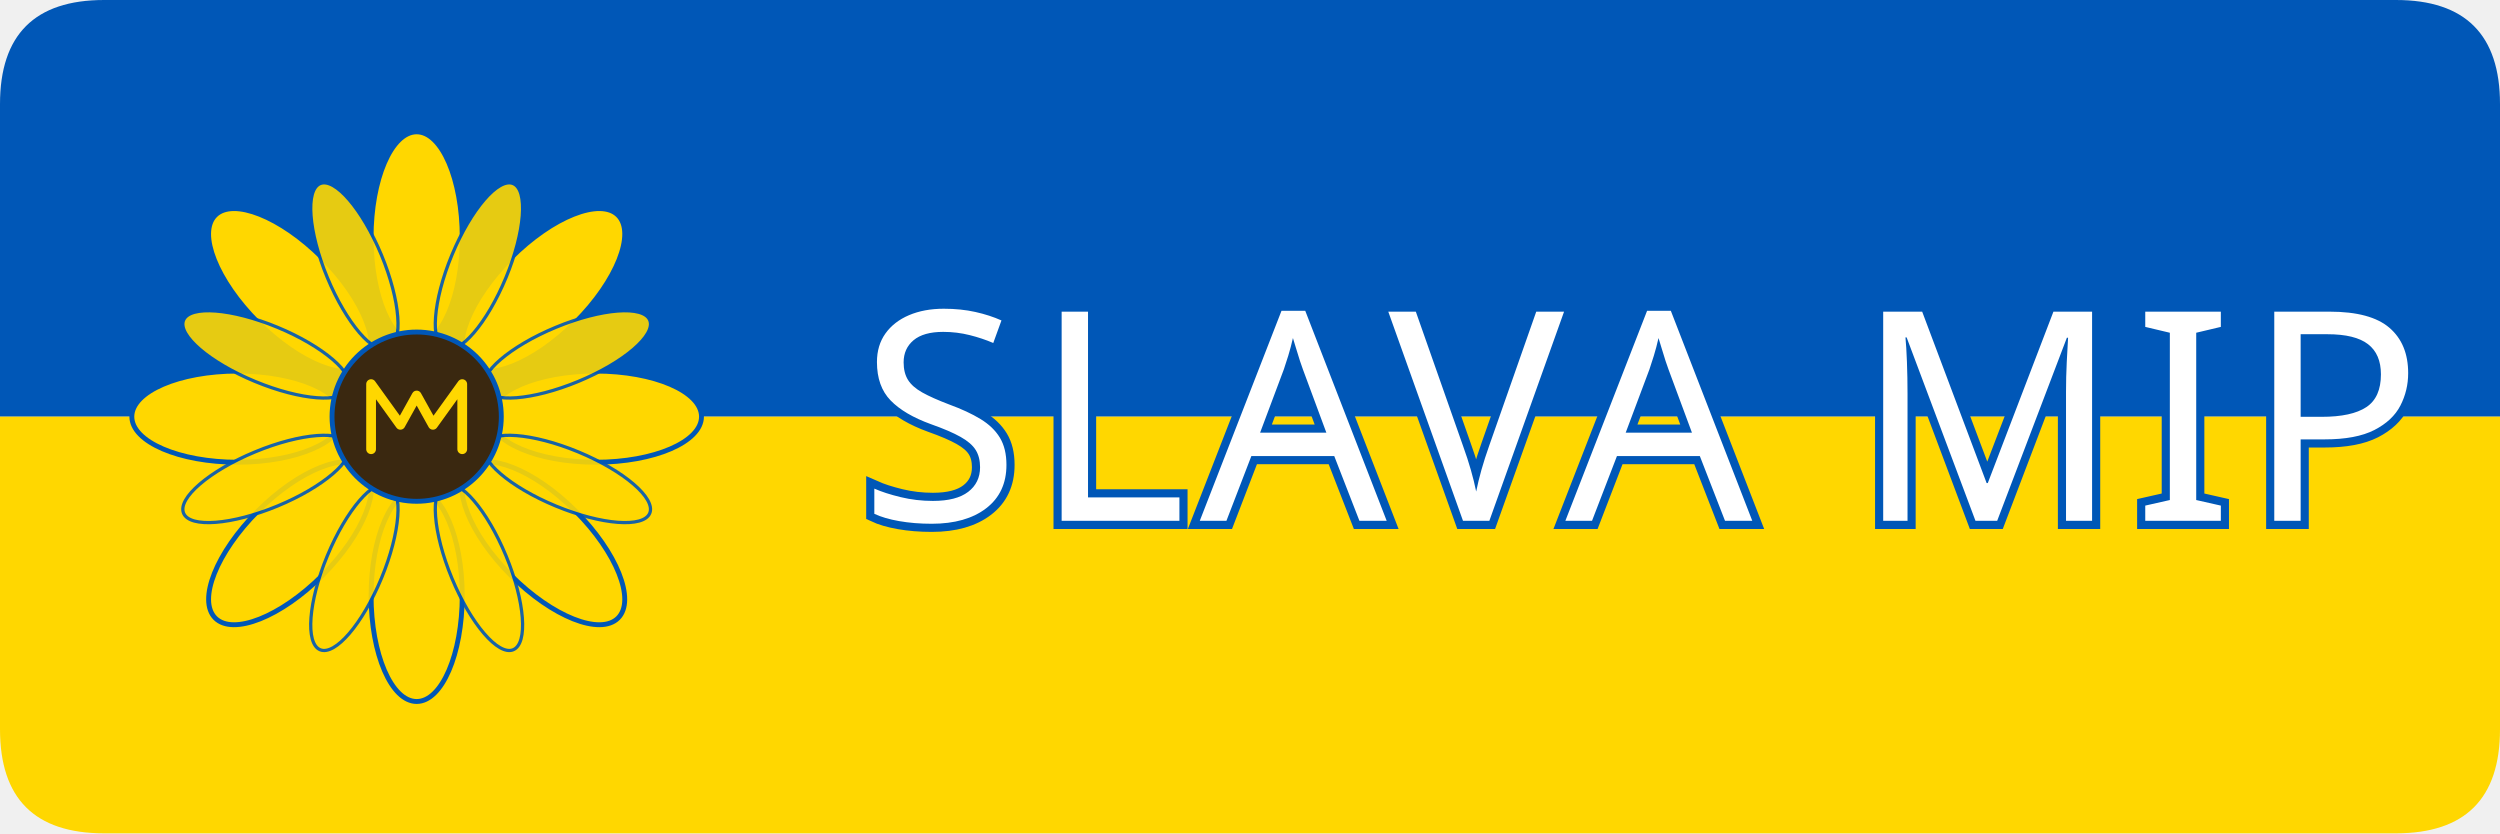
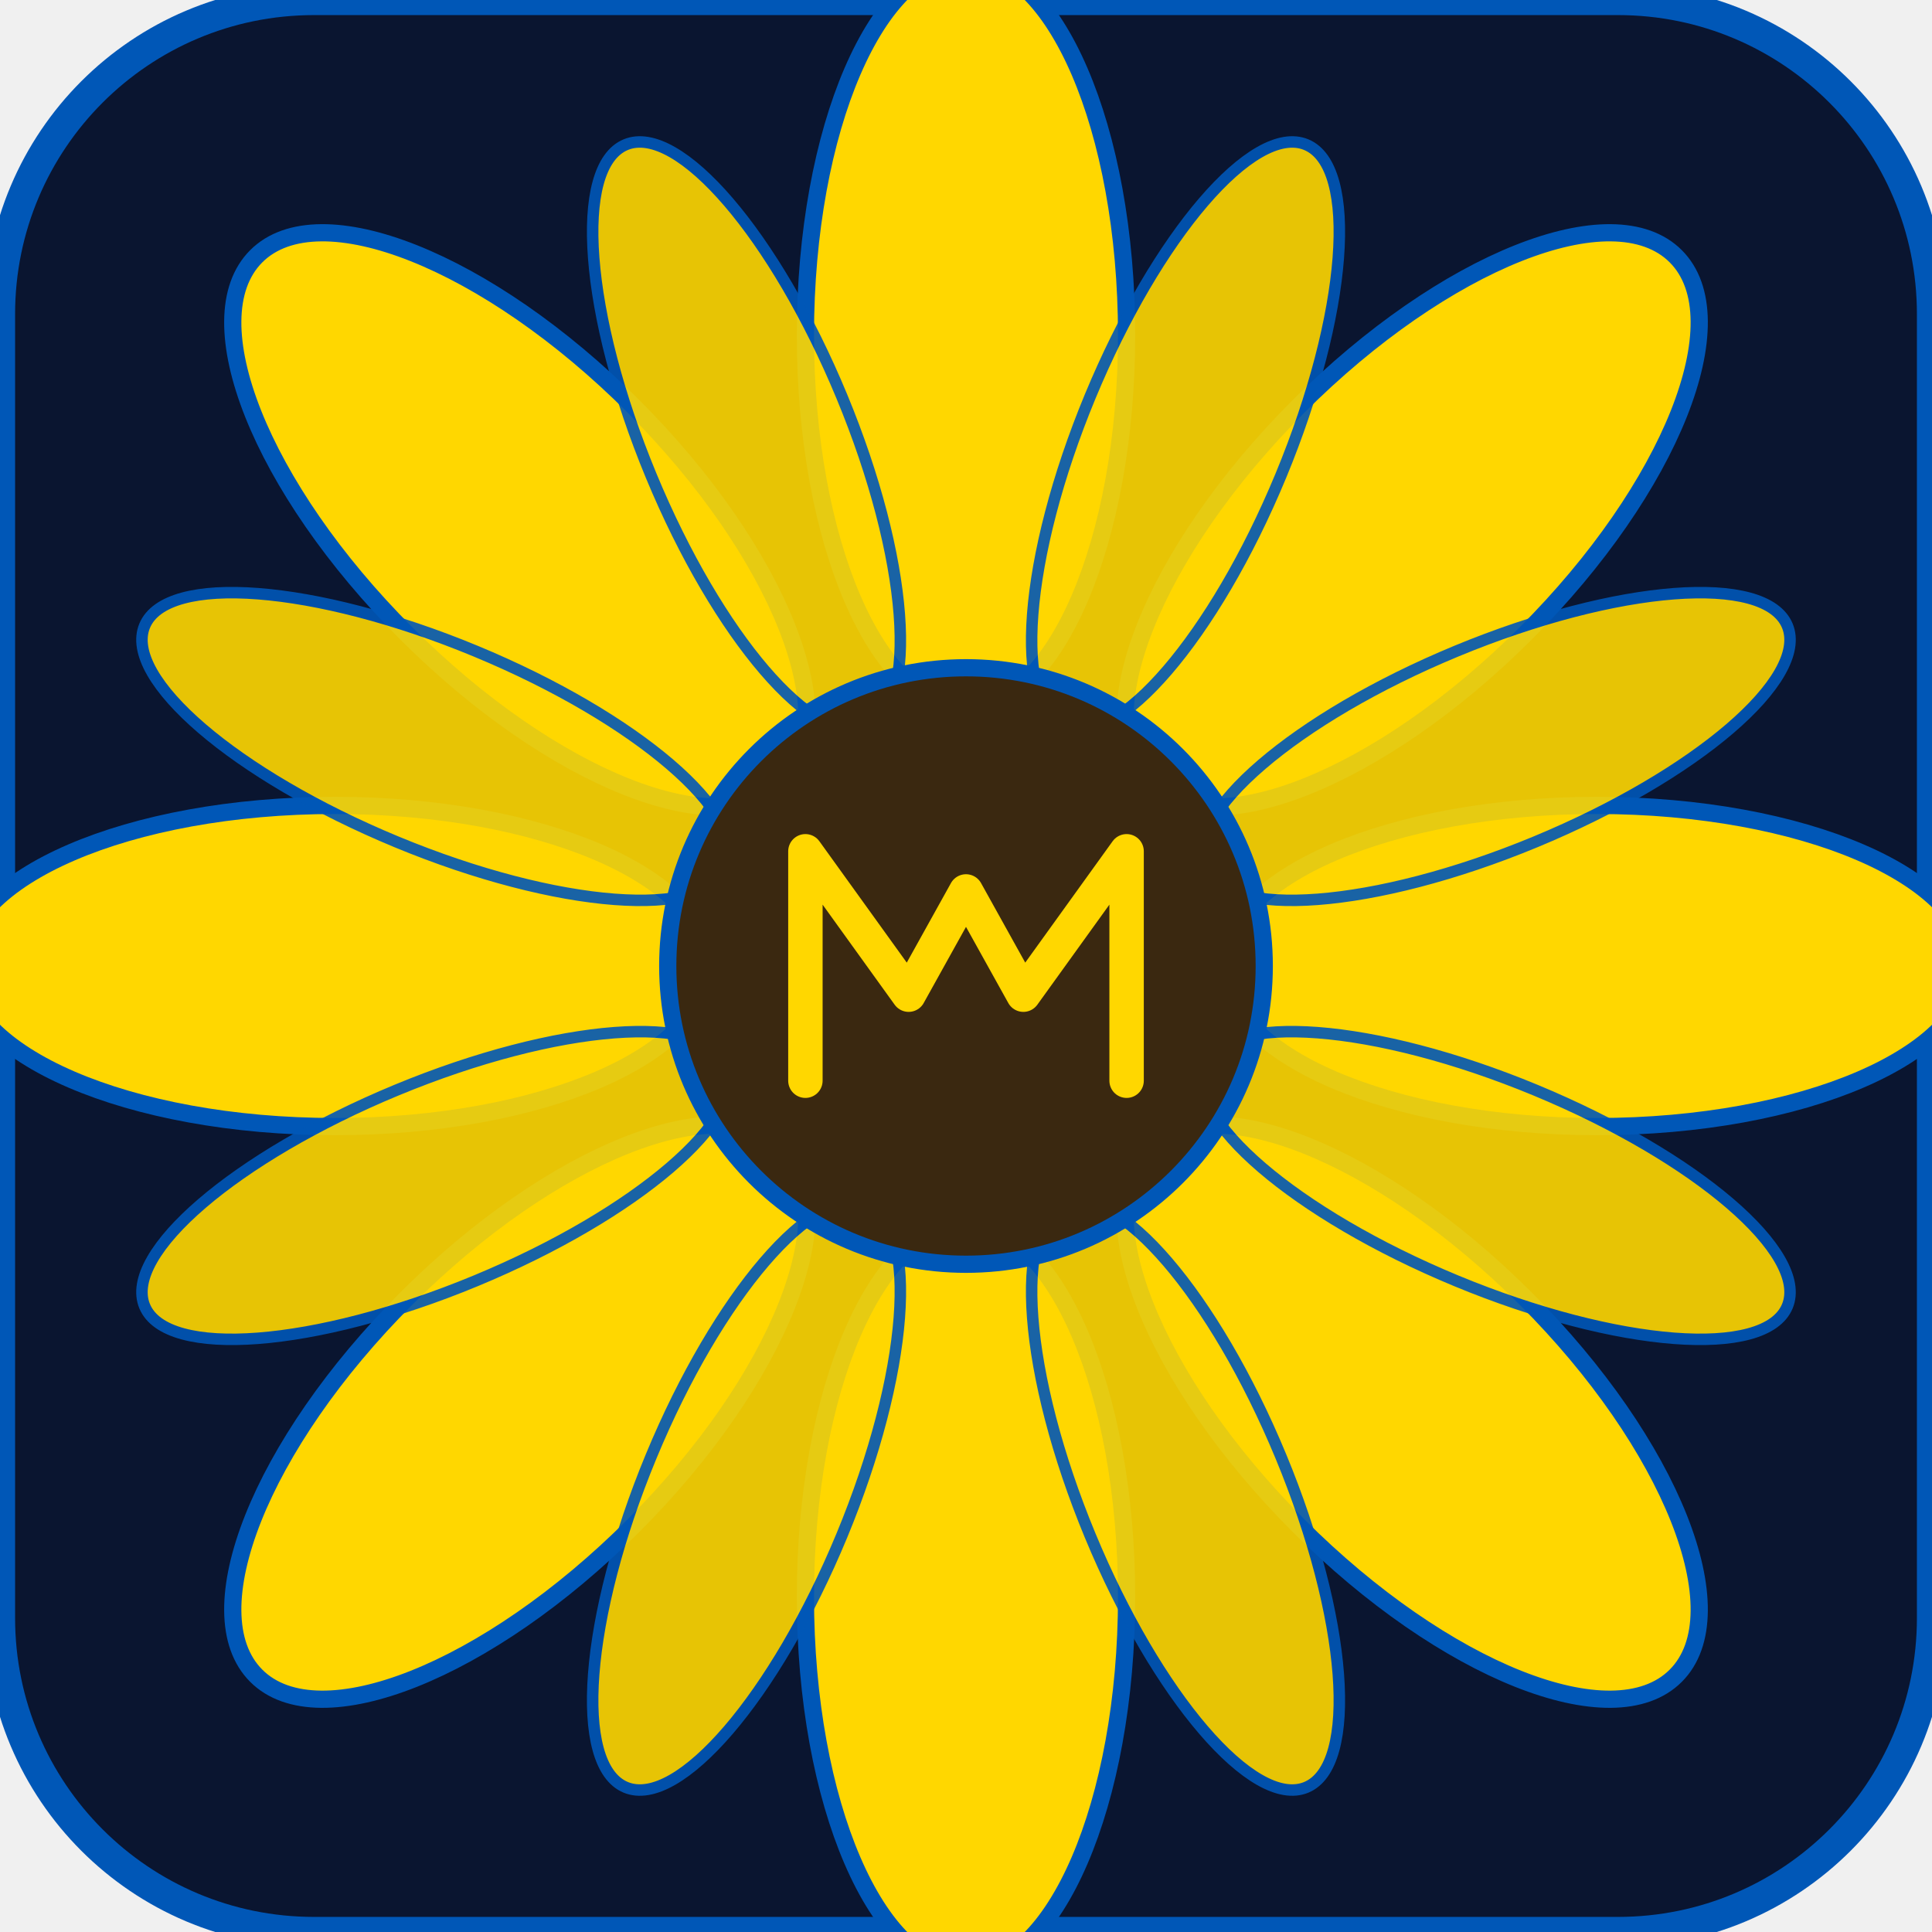
- <svg xmlns="http://www.w3.org/2000/svg" viewBox="0 0 1536 512" width="100%" height="100%">
-   <path d="M 64 0 L 1472 0 Q 1536 0 1536 64 L 1536 256 L 0 256 L 0 64 Q 0 0 64 0 Z" fill="#0057B7" />
-   <path d="M 0 256 L 1536 256 L 1536 448 Q 1536 512 1472 512 L 64 512 Q 0 512 0 448 Z" fill="#FFD700" />
-   <g transform="translate(256, 256)">
+ <svg xmlns="http://www.w3.org/2000/svg" viewBox="0 0 640 640">
+   <rect width="640" height="640" rx="104" fill="#0a1530" />
+   <rect width="640" height="640" rx="104" fill="none" stroke="#0057B7" stroke-width="10" />
+   <g transform="translate(320 320) scale(1.9)">
    <g fill="#FFD700" stroke="#0057B7" stroke-width="3">
-       <ellipse cx="0" cy="-110" rx="28" ry="65" />
+       <ellipse cx="0" cy="-110" rx="28" ry="65" transform="rotate(0)" />
      <ellipse cx="0" cy="-110" rx="28" ry="65" transform="rotate(45)" />
      <ellipse cx="0" cy="-110" rx="28" ry="65" transform="rotate(90)" />
      <ellipse cx="0" cy="-110" rx="28" ry="65" transform="rotate(135)" />
      <ellipse cx="0" cy="-110" rx="28" ry="65" transform="rotate(180)" />
      <ellipse cx="0" cy="-110" rx="28" ry="65" transform="rotate(225)" />
      <ellipse cx="0" cy="-110" rx="28" ry="65" transform="rotate(270)" />
      <ellipse cx="0" cy="-110" rx="28" ry="65" transform="rotate(315)" />
    </g>
    <g fill="#FFD700" stroke="#0057B7" stroke-width="2" opacity="0.9">
      <ellipse cx="0" cy="-100" rx="18" ry="55" transform="rotate(22.5)" />
      <ellipse cx="0" cy="-100" rx="18" ry="55" transform="rotate(67.5)" />
      <ellipse cx="0" cy="-100" rx="18" ry="55" transform="rotate(112.5)" />
      <ellipse cx="0" cy="-100" rx="18" ry="55" transform="rotate(157.5)" />
      <ellipse cx="0" cy="-100" rx="18" ry="55" transform="rotate(202.5)" />
      <ellipse cx="0" cy="-100" rx="18" ry="55" transform="rotate(247.5)" />
      <ellipse cx="0" cy="-100" rx="18" ry="55" transform="rotate(292.5)" />
      <ellipse cx="0" cy="-100" rx="18" ry="55" transform="rotate(337.5)" />
    </g>
    <circle cx="0" cy="0" r="52" fill="#3a2810" />
    <circle cx="0" cy="0" r="52" fill="none" stroke="#0057B7" stroke-width="3" />
    <path d="M -28 20 L -28 -20 L -10 5 L 0 -13 L 10 5 L 28 -20 L 28 20" fill="none" stroke="#FFD700" stroke-width="6" stroke-linecap="round" stroke-linejoin="round" />
  </g>
-   <text x="528" y="320" font-family="Impact, 'Arial Black', sans-serif" font-size="180" fill="#ffffff" stroke="#0057B7" stroke-width="10" paint-order="stroke fill" letter-spacing="8">
-     SLAVA MIP
-   </text>
</svg>
